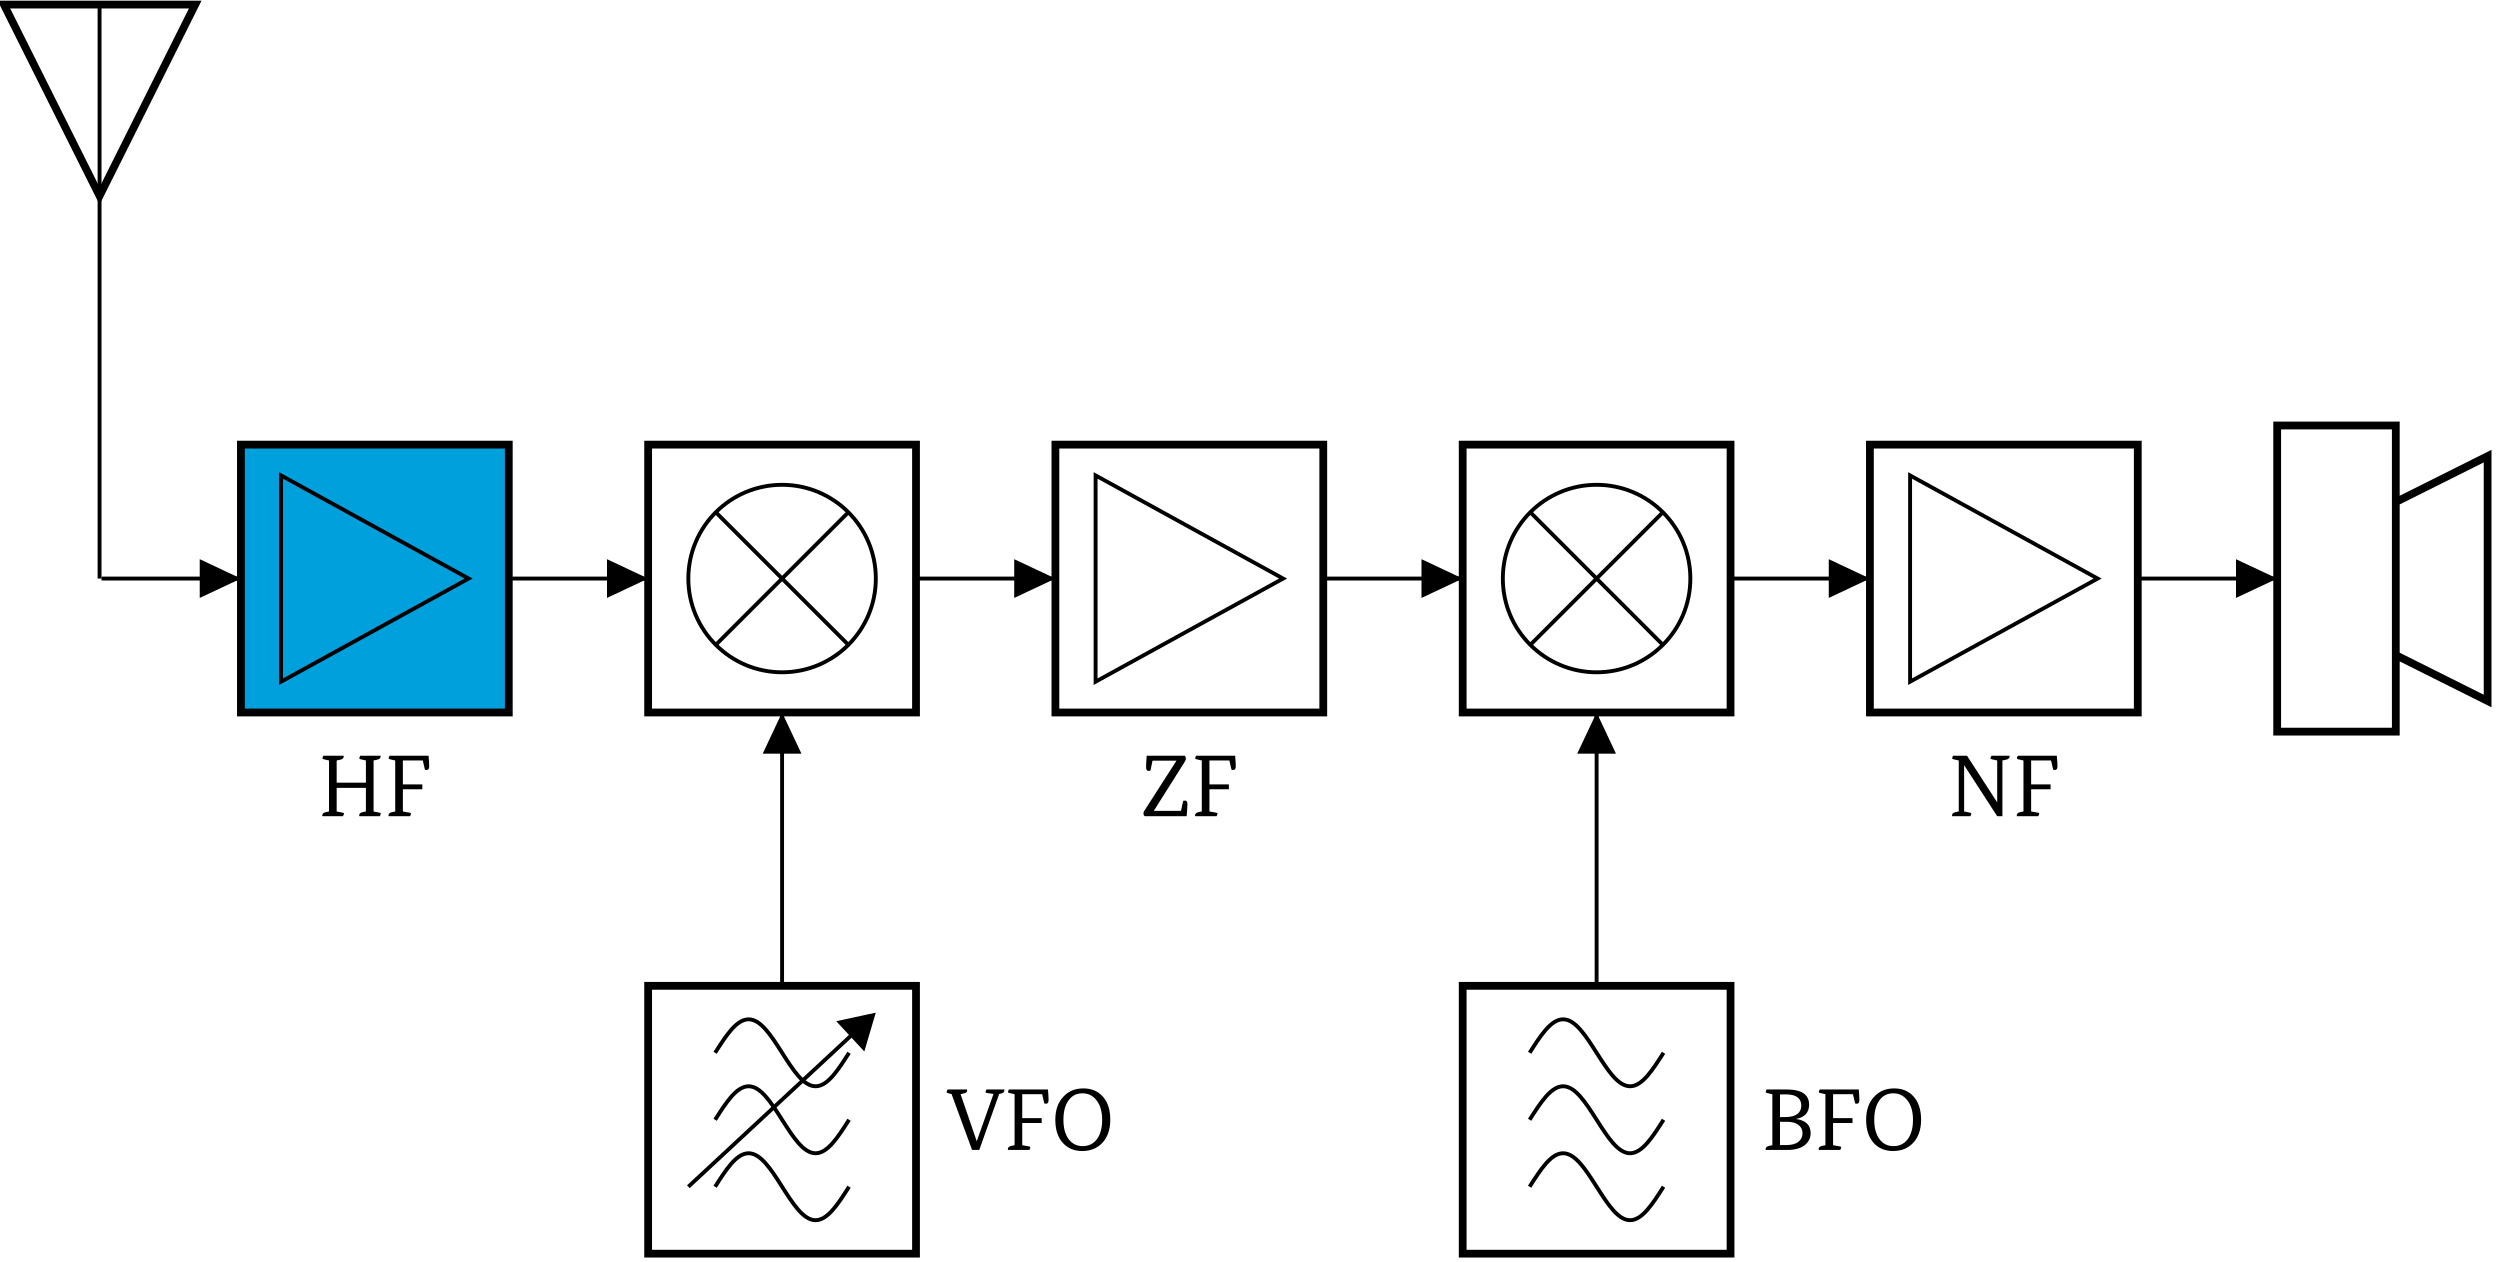
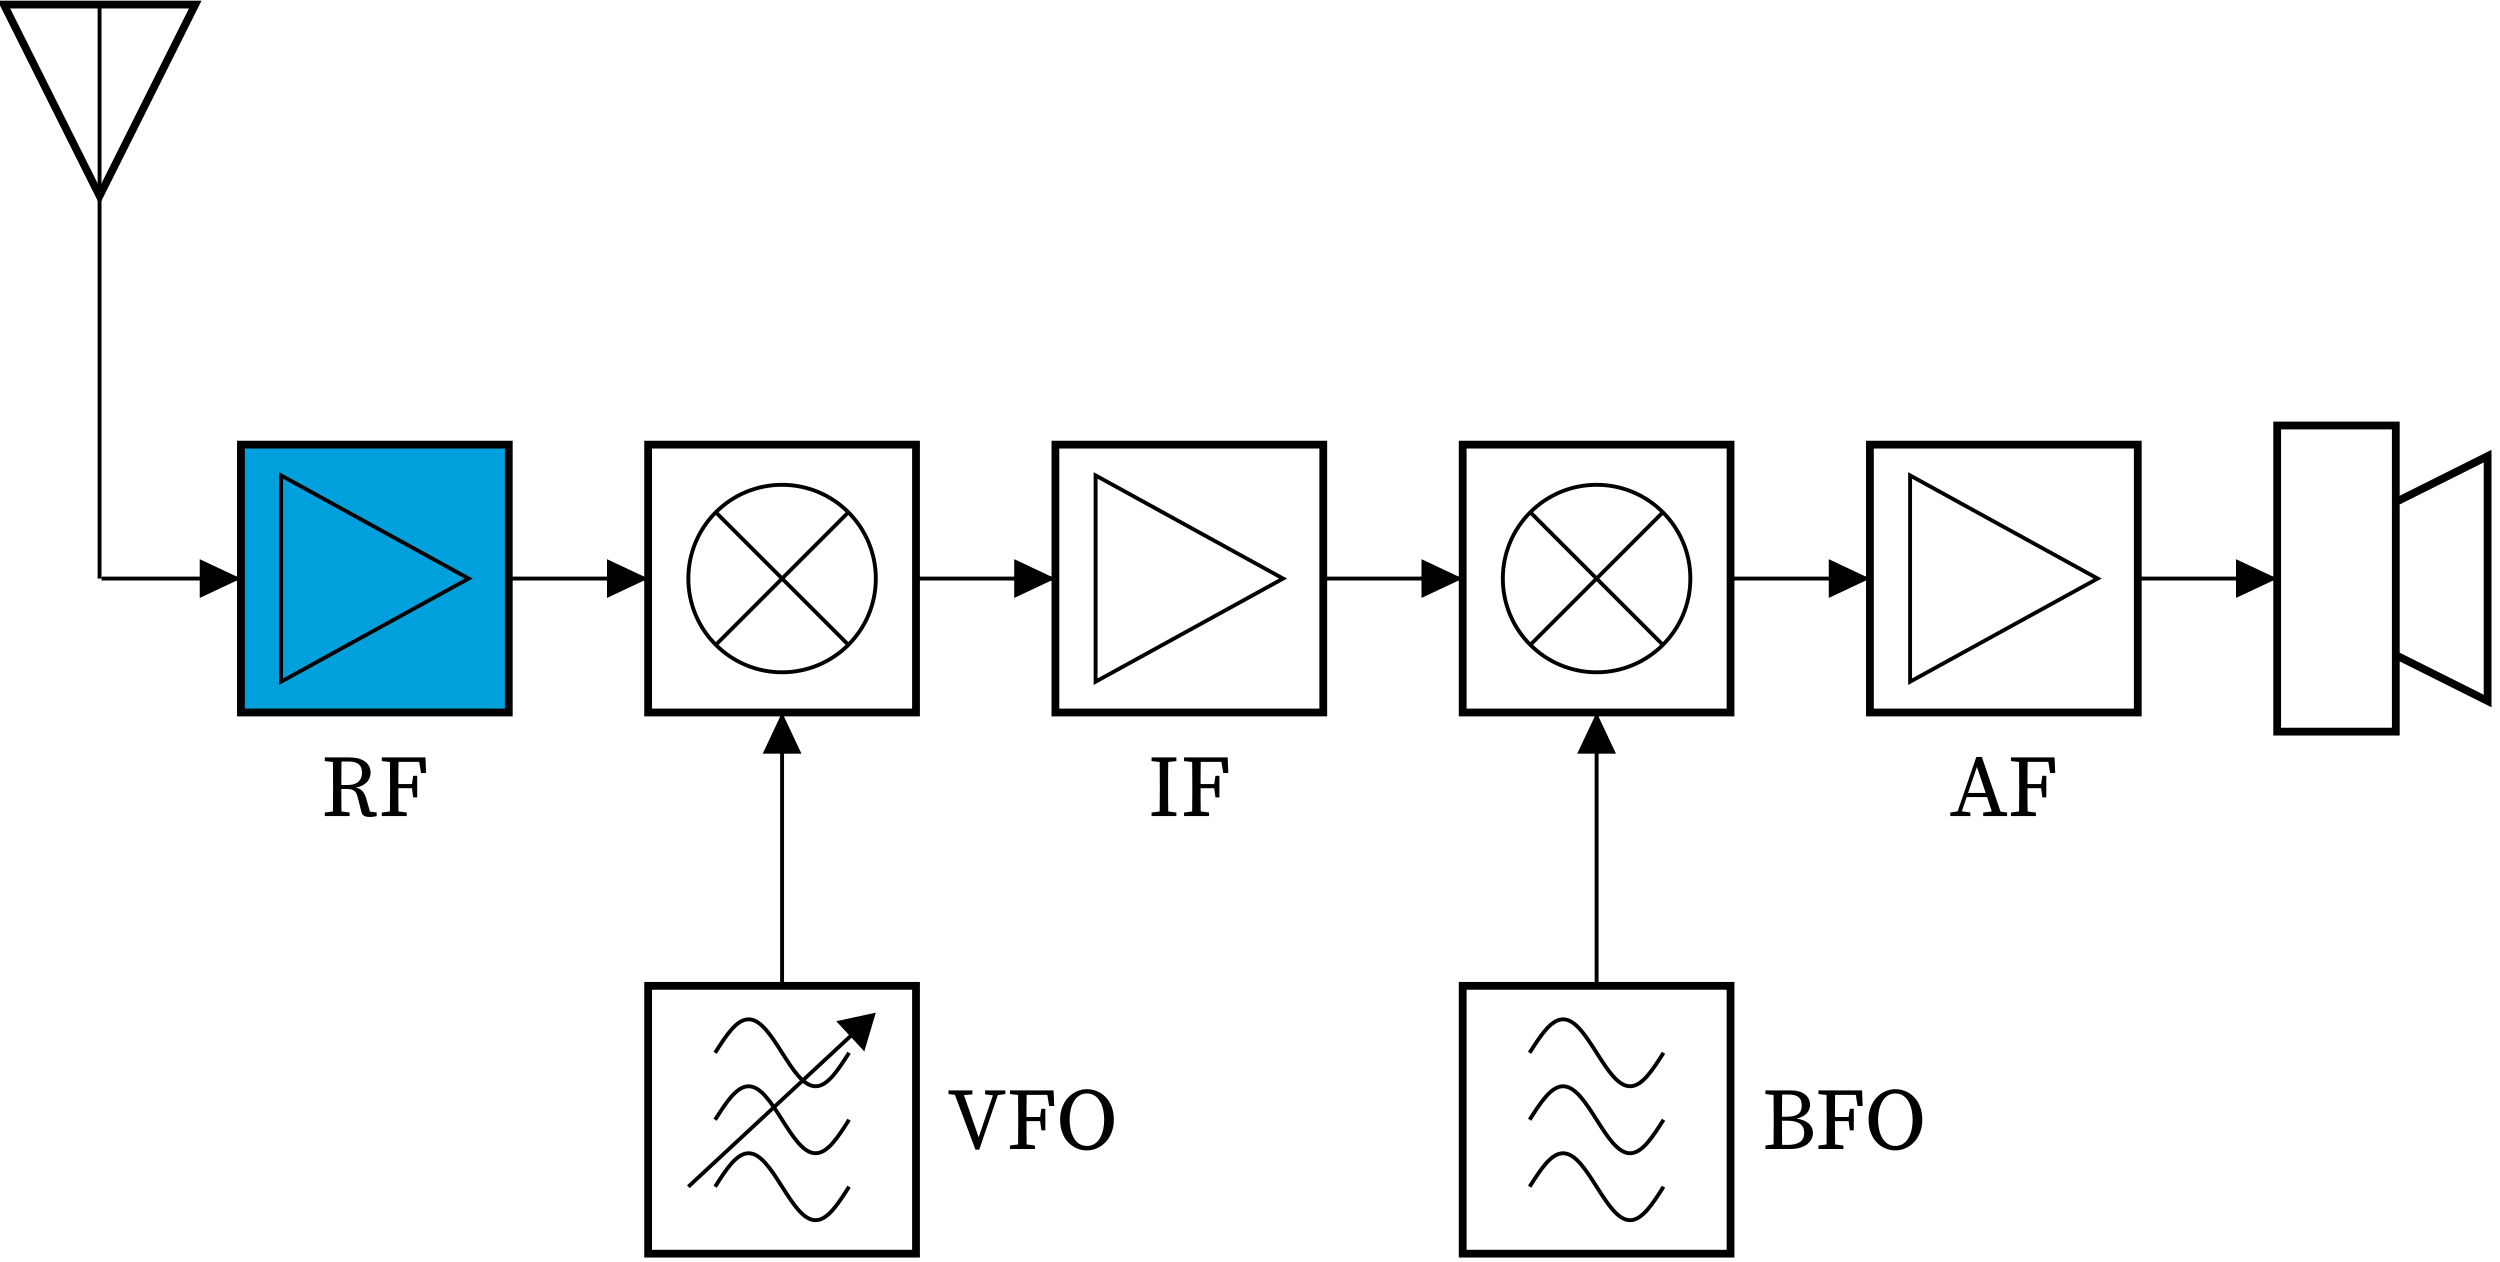
- <svg xmlns="http://www.w3.org/2000/svg" xmlns:xlink="http://www.w3.org/1999/xlink" width="255.13pt" height="128.703pt" viewBox="0 0 255.13 128.703" version="1.2">
+ <svg xmlns="http://www.w3.org/2000/svg" xmlns:xlink="http://www.w3.org/1999/xlink" width="255.13" height="128.703" viewBox="0 0 255.13 128.703">
  <defs>
    <g>
-       <symbol overflow="visible" id="glyph0-0">
-         <path style="stroke:none;" d="M 0.453 0 L 0.453 -6.25 L 4.812 -6.25 L 4.812 0 Z M 0.891 -0.453 L 4.359 -0.453 L 4.359 -5.812 L 0.891 -5.812 Z M 0.891 -0.453 " />
-       </symbol>
-       <symbol overflow="visible" id="glyph0-1">
-         <path style="stroke:none;" d="M 2.594 -6.172 C 2.594 -6.141 2.594 -6.113 2.594 -6.094 C 2.594 -5.938 2.492 -5.832 2.297 -5.781 L 1.875 -5.688 L 1.875 -3.422 L 4.859 -3.422 L 4.859 -5.688 L 4.312 -5.812 C 4.227 -5.832 4.188 -5.867 4.188 -5.922 C 4.188 -5.973 4.219 -6.055 4.281 -6.172 L 6.359 -6.172 C 6.359 -6.141 6.359 -6.113 6.359 -6.094 C 6.359 -5.938 6.258 -5.832 6.062 -5.781 L 5.641 -5.688 L 5.641 -0.484 L 6.25 -0.359 C 6.332 -0.348 6.375 -0.316 6.375 -0.266 C 6.375 -0.234 6.344 -0.145 6.281 0 L 4.188 0 C 4.176 -0.02 4.172 -0.047 4.172 -0.078 C 4.172 -0.242 4.273 -0.352 4.484 -0.406 L 4.859 -0.484 L 4.859 -2.891 L 1.875 -2.891 L 1.875 -0.484 L 2.5 -0.359 C 2.582 -0.348 2.625 -0.316 2.625 -0.266 C 2.625 -0.234 2.586 -0.145 2.516 0 L 0.422 0 C 0.41 -0.02 0.406 -0.047 0.406 -0.078 C 0.406 -0.242 0.508 -0.352 0.719 -0.406 L 1.094 -0.484 L 1.094 -5.688 L 0.547 -5.812 C 0.461 -5.832 0.422 -5.867 0.422 -5.922 C 0.422 -5.973 0.453 -6.055 0.516 -6.172 Z M 2.594 -6.172 " />
-       </symbol>
-       <symbol overflow="visible" id="glyph0-2">
-         <path style="stroke:none;" d="M 4.5 -6.172 C 4.539 -5.672 4.562 -5.316 4.562 -5.109 C 4.562 -4.848 4.477 -4.719 4.312 -4.719 C 4.25 -4.719 4.188 -4.727 4.125 -4.75 L 3.906 -5.688 L 1.875 -5.688 L 1.875 -3.25 L 3.859 -3.25 L 3.859 -2.75 L 1.875 -2.75 L 1.875 -0.484 L 2.578 -0.359 C 2.66 -0.348 2.703 -0.316 2.703 -0.266 C 2.703 -0.234 2.672 -0.145 2.609 0 L 0.422 0 C 0.41 -0.02 0.406 -0.047 0.406 -0.078 C 0.406 -0.242 0.508 -0.352 0.719 -0.406 L 1.094 -0.484 L 1.094 -5.688 L 0.547 -5.812 C 0.461 -5.832 0.422 -5.867 0.422 -5.922 C 0.422 -5.973 0.453 -6.055 0.516 -6.172 Z M 4.5 -6.172 " />
-       </symbol>
-       <symbol overflow="visible" id="glyph0-3">
-         <path style="stroke:none;" d="M 3.641 -5.656 L 3.641 -5.672 L 1.203 -5.672 L 1 -4.672 C 0.938 -4.641 0.867 -4.625 0.797 -4.625 C 0.629 -4.625 0.547 -4.754 0.547 -5.016 C 0.547 -5.266 0.566 -5.648 0.609 -6.172 L 4.516 -6.172 C 4.578 -6.078 4.609 -5.977 4.609 -5.875 C 4.609 -5.781 4.578 -5.688 4.516 -5.594 L 1.344 -0.562 L 1.344 -0.547 L 4.109 -0.547 L 4.328 -1.562 C 4.391 -1.582 4.461 -1.594 4.547 -1.594 C 4.691 -1.594 4.766 -1.473 4.766 -1.234 C 4.766 -1.016 4.738 -0.602 4.688 0 L 0.438 0 C 0.332 -0.039 0.281 -0.133 0.281 -0.281 C 0.281 -0.363 0.301 -0.441 0.344 -0.516 Z M 3.641 -5.656 " />
-       </symbol>
-       <symbol overflow="visible" id="glyph0-4">
-         <path style="stroke:none;" d="M 6.266 -6.172 C 6.273 -6.141 6.281 -6.113 6.281 -6.094 C 6.281 -5.938 6.176 -5.832 5.969 -5.781 L 5.547 -5.688 L 5.547 0 L 5.016 0 L 1.656 -5.188 L 1.641 -5.188 L 1.641 -0.484 L 2.25 -0.359 C 2.332 -0.348 2.375 -0.316 2.375 -0.266 C 2.375 -0.234 2.344 -0.145 2.281 0 L 0.422 0 C 0.41 -0.02 0.406 -0.047 0.406 -0.078 C 0.406 -0.242 0.508 -0.352 0.719 -0.406 L 1.094 -0.484 L 1.094 -5.688 L 0.547 -5.812 C 0.461 -5.832 0.422 -5.867 0.422 -5.922 C 0.422 -5.973 0.453 -6.055 0.516 -6.172 L 1.938 -6.172 L 5 -1.438 L 5.016 -1.438 L 5.016 -5.688 L 4.453 -5.812 C 4.367 -5.832 4.328 -5.867 4.328 -5.922 C 4.328 -5.973 4.363 -6.055 4.438 -6.172 Z M 6.266 -6.172 " />
-       </symbol>
-       <symbol overflow="visible" id="glyph0-5">
-         <path style="stroke:none;" d="M 5.844 -6.172 C 5.844 -6.141 5.844 -6.113 5.844 -6.094 C 5.844 -5.926 5.742 -5.816 5.547 -5.766 L 5.312 -5.719 L 3.281 0 L 2.547 0 L 0.453 -5.703 L 0.078 -5.797 C -0.004 -5.816 -0.047 -5.859 -0.047 -5.922 C -0.047 -5.973 -0.016 -6.055 0.047 -6.172 L 2.031 -6.172 C 2.039 -6.141 2.047 -6.113 2.047 -6.094 C 2.047 -5.926 1.945 -5.82 1.75 -5.781 L 1.375 -5.688 L 3.016 -0.906 L 3.031 -0.906 L 4.734 -5.719 L 4.047 -5.812 C 3.961 -5.832 3.922 -5.867 3.922 -5.922 C 3.922 -5.961 3.953 -6.047 4.016 -6.172 Z M 5.844 -6.172 " />
-       </symbol>
-       <symbol overflow="visible" id="glyph0-6">
-         <path style="stroke:none;" d="M 3.266 -0.391 C 3.879 -0.391 4.363 -0.629 4.719 -1.109 C 5.07 -1.586 5.25 -2.242 5.25 -3.078 C 5.25 -3.91 5.062 -4.566 4.688 -5.047 C 4.32 -5.535 3.836 -5.781 3.234 -5.781 C 2.629 -5.781 2.156 -5.535 1.812 -5.047 C 1.469 -4.566 1.297 -3.91 1.297 -3.078 C 1.297 -2.242 1.473 -1.586 1.828 -1.109 C 2.18 -0.629 2.66 -0.391 3.266 -0.391 Z M 3.219 0.109 C 2.406 0.109 1.75 -0.16 1.25 -0.703 C 0.727 -1.273 0.469 -2.066 0.469 -3.078 C 0.469 -4.086 0.75 -4.879 1.312 -5.453 C 1.82 -6.004 2.492 -6.281 3.328 -6.281 C 4.16 -6.281 4.82 -6.004 5.312 -5.453 C 5.82 -4.891 6.078 -4.098 6.078 -3.078 C 6.078 -2.078 5.801 -1.285 5.25 -0.703 C 4.727 -0.16 4.051 0.109 3.219 0.109 Z M 3.219 0.109 " />
-       </symbol>
-       <symbol overflow="visible" id="glyph0-7">
-         <path style="stroke:none;" d="M 2.562 -6.172 C 4.082 -6.172 4.844 -5.656 4.844 -4.625 C 4.844 -3.82 4.406 -3.336 3.531 -3.172 L 3.531 -3.156 C 4.508 -3.02 5 -2.539 5 -1.719 C 5 -1.207 4.797 -0.797 4.391 -0.484 C 3.973 -0.16 3.383 0 2.625 0 L 0.422 0 C 0.41 -0.02 0.406 -0.047 0.406 -0.078 C 0.406 -0.242 0.508 -0.352 0.719 -0.406 L 1.094 -0.484 L 1.094 -5.688 L 0.547 -5.812 C 0.461 -5.832 0.422 -5.867 0.422 -5.922 C 0.422 -5.973 0.453 -6.055 0.516 -6.172 Z M 2.531 -0.5 C 3.07 -0.5 3.484 -0.613 3.766 -0.844 C 4.035 -1.062 4.172 -1.352 4.172 -1.719 C 4.172 -2.07 4.031 -2.352 3.75 -2.562 C 3.477 -2.77 3.086 -2.875 2.578 -2.875 L 1.875 -2.875 L 1.875 -0.5 Z M 2.469 -3.359 C 2.988 -3.359 3.391 -3.469 3.672 -3.688 C 3.922 -3.895 4.047 -4.172 4.047 -4.516 C 4.047 -5.285 3.52 -5.672 2.469 -5.672 L 1.875 -5.672 L 1.875 -3.359 Z M 2.469 -3.359 " />
-       </symbol>
+       <g id="glyph-0-0">
+         <path d="M 2.875 -5.562 C 3.797 -5.562 4.188 -5.156 4.188 -4.406 C 4.188 -3.688 3.734 -3.172 2.766 -3.172 L 2.078 -3.172 C 2.078 -4.016 2.078 -4.781 2.094 -5.562 Z M 1.234 -2.766 C 1.234 -2 1.234 -1.219 1.219 -0.469 L 0.391 -0.359 L 0.391 0 L 2.922 0 L 2.922 -0.359 L 2.094 -0.469 C 2.078 -1.188 2.078 -1.906 2.078 -2.766 L 2.516 -2.766 C 3.25 -2.766 3.578 -2.641 3.75 -1.906 L 4.109 -0.484 C 4.203 -0.047 4.453 0.094 5.016 0.094 C 5.297 0.094 5.516 0.047 5.688 0 L 5.688 -0.359 L 5 -0.453 L 4.625 -1.766 C 4.422 -2.469 4.094 -2.797 3.562 -2.906 C 4.562 -3.078 5.062 -3.719 5.062 -4.422 C 5.062 -5.391 4.266 -5.984 2.891 -5.984 L 0.391 -5.984 L 0.391 -5.609 L 1.219 -5.516 C 1.234 -4.75 1.234 -3.984 1.234 -3.203 Z M 1.234 -2.766 " />
+       </g>
+       <g id="glyph-0-1">
+         <path d="M 1.234 -2.766 C 1.234 -2 1.234 -1.219 1.219 -0.469 L 0.391 -0.359 L 0.391 0 L 2.938 0 L 2.938 -0.359 L 2.094 -0.469 C 2.078 -1.203 2.078 -1.953 2.078 -2.844 L 3.469 -2.844 L 3.594 -1.906 L 4 -1.906 L 4 -4.109 L 3.594 -4.109 L 3.469 -3.266 L 2.078 -3.266 C 2.078 -4 2.078 -4.766 2.094 -5.531 L 4.203 -5.531 L 4.391 -4.391 L 4.906 -4.391 L 4.844 -5.984 L 0.391 -5.984 L 0.391 -5.609 L 1.219 -5.516 C 1.234 -4.75 1.234 -3.984 1.234 -3.203 Z M 1.234 -2.766 " />
+       </g>
+       <g id="glyph-0-2">
+         <path d="M 1.234 -2.766 C 1.234 -2 1.234 -1.219 1.219 -0.469 L 0.391 -0.359 L 0.391 0 L 2.922 0 L 2.922 -0.359 L 2.094 -0.469 C 2.078 -1.234 2.078 -2 2.078 -2.766 L 2.078 -3.203 C 2.078 -3.984 2.078 -4.766 2.094 -5.516 L 2.922 -5.609 L 2.922 -5.984 L 0.391 -5.984 L 0.391 -5.609 L 1.219 -5.516 C 1.234 -4.75 1.234 -3.984 1.234 -3.203 Z M 1.234 -2.766 " />
+       </g>
+       <g id="glyph-0-3">
+         <path d="M 2.766 -5.016 L 3.656 -2.359 L 1.859 -2.359 Z M 0.047 0 L 2.094 0 L 2.094 -0.359 L 1.219 -0.484 L 1.719 -1.938 L 3.797 -1.938 L 4.281 -0.469 L 3.406 -0.359 L 3.406 0 L 5.844 0 L 5.844 -0.359 L 5.172 -0.453 L 3.266 -6.031 L 2.703 -6.031 L 0.797 -0.484 L 0.047 -0.359 Z M 0.047 0 " />
+       </g>
+       <g id="glyph-0-4">
+         <path d="M 2.891 0.062 L 3.281 0.062 L 5.172 -5.5 L 5.938 -5.609 L 5.938 -5.984 L 3.875 -5.984 L 3.875 -5.578 L 4.672 -5.484 L 3.219 -1.203 L 1.719 -5.5 L 2.578 -5.578 L 2.578 -5.984 L 0.141 -5.984 L 0.141 -5.609 L 0.797 -5.531 Z M 2.891 0.062 " />
+       </g>
+       <g id="glyph-0-5">
+         <path d="M 1.391 -3 C 1.391 -4.328 1.922 -5.672 3.156 -5.672 C 4.406 -5.672 4.922 -4.328 4.922 -3 C 4.922 -1.641 4.406 -0.312 3.156 -0.312 C 1.922 -0.312 1.391 -1.641 1.391 -3 Z M 3.156 -6.109 C 1.781 -6.109 0.422 -4.953 0.422 -3 C 0.422 -0.953 1.766 0.141 3.156 0.141 C 4.547 0.141 5.906 -1.031 5.906 -3 C 5.906 -5.031 4.547 -6.109 3.156 -6.109 Z M 3.156 -6.109 " />
+       </g>
+       <g id="glyph-0-6">
+         <path d="M 1.234 -2.766 C 1.234 -2 1.234 -1.219 1.219 -0.469 L 0.391 -0.359 L 0.391 0 L 2.844 0 C 4.562 0 5.234 -0.828 5.234 -1.641 C 5.234 -2.359 4.734 -2.938 3.547 -3.109 C 4.547 -3.312 4.938 -3.891 4.938 -4.516 C 4.938 -5.375 4.234 -5.984 2.984 -5.984 L 0.391 -5.984 L 0.391 -5.609 L 1.219 -5.516 C 1.234 -4.75 1.234 -3.984 1.234 -3.203 Z M 2.578 -2.891 C 3.812 -2.891 4.344 -2.469 4.344 -1.641 C 4.344 -0.844 3.797 -0.422 2.641 -0.422 L 2.094 -0.422 C 2.078 -1.188 2.078 -1.953 2.078 -2.891 Z M 2.719 -5.562 C 3.625 -5.562 4.094 -5.266 4.094 -4.453 C 4.094 -3.641 3.625 -3.297 2.547 -3.297 L 2.078 -3.297 C 2.078 -4 2.078 -4.797 2.094 -5.562 Z M 2.719 -5.562 " />
+       </g>
    </g>
-     <clipPath id="clip1">
-       <path d="M 9 0.07 L 11 0.07 L 11 60 L 9 60 Z M 9 0.07 " />
+     <clipPath id="clip-0">
+       <path clip-rule="nonzero" d="M 9 0.07 L 11 0.07 L 11 60 L 9 60 Z M 9 0.07 " />
    </clipPath>
-     <clipPath id="clip2">
-       <path d="M 0 0.07 L 32 0.07 L 32 32 L 0 32 Z M 0 0.07 " />
+     <clipPath id="clip-1">
+       <path clip-rule="nonzero" d="M 0 0.07 L 32 0.07 L 32 32 L 0 32 Z M 0 0.07 " />
    </clipPath>
-     <clipPath id="clip3">
-       <path d="M 221 32 L 254.262 32 L 254.262 86 L 221 86 Z M 221 32 " />
+     <clipPath id="clip-2">
+       <path clip-rule="nonzero" d="M 221 32 L 254.262 32 L 254.262 86 L 221 86 Z M 221 32 " />
    </clipPath>
-     <clipPath id="clip4">
-       <path d="M 65 100 L 94 100 L 94 128.336 L 65 128.336 Z M 65 100 " />
+     <clipPath id="clip-3">
+       <path clip-rule="nonzero" d="M 65 100 L 94 100 L 94 128.336 L 65 128.336 Z M 65 100 " />
    </clipPath>
-     <clipPath id="clip5">
-       <path d="M 67 112 L 93 112 L 93 128.336 L 67 128.336 Z M 67 112 " />
+     <clipPath id="clip-4">
+       <path clip-rule="nonzero" d="M 67 112 L 93 112 L 93 128.336 L 67 128.336 Z M 67 112 " />
    </clipPath>
-     <clipPath id="clip6">
-       <path d="M 148 100 L 178 100 L 178 128.336 L 148 128.336 Z M 148 100 " />
+     <clipPath id="clip-5">
+       <path clip-rule="nonzero" d="M 148 100 L 178 100 L 178 128.336 L 148 128.336 Z M 148 100 " />
    </clipPath>
-     <clipPath id="clip7">
-       <path d="M 150 112 L 176 112 L 176 128.336 L 150 128.336 Z M 150 112 " />
+     <clipPath id="clip-6">
+       <path clip-rule="nonzero" d="M 150 112 L 176 112 L 176 128.336 L 150 128.336 Z M 150 112 " />
    </clipPath>
  </defs>
-   <g id="surface1">
-     <path style="fill:none;stroke-width:0.399;stroke-linecap:butt;stroke-linejoin:miter;stroke:rgb(0%,0%,0%);stroke-opacity:1;stroke-miterlimit:10;" d="M 0.001 0.001 L 14.276 0.001 M 41.705 0.001 L 55.976 0.001 " transform="matrix(0.996602,0,0,-0.996602,10.35868,59.0436)" />
-     <g clip-path="url(#clip1)" clip-rule="nonzero">
-       <path style="fill:none;stroke-width:0.399;stroke-linecap:butt;stroke-linejoin:miter;stroke:rgb(0%,0%,0%);stroke-opacity:1;stroke-miterlimit:10;" d="M -0.199 0.001 L -0.199 58.775 " transform="matrix(0.996602,0,0,-0.996602,10.35868,59.0436)" />
-     </g>
-     <g clip-path="url(#clip2)" clip-rule="nonzero">
-       <path style="fill:none;stroke-width:0.797;stroke-linecap:butt;stroke-linejoin:miter;stroke:rgb(0%,0%,0%);stroke-opacity:1;stroke-miterlimit:10;" d="M -0.199 58.775 L 9.596 58.775 L -0.199 39.185 L -9.994 58.775 L -0.199 58.775 " transform="matrix(0.996602,0,0,-0.996602,10.35868,59.0436)" />
-     </g>
-     <path style="fill-rule:nonzero;fill:rgb(0%,62.746%,86.275%);fill-opacity:1;stroke-width:0.797;stroke-linecap:butt;stroke-linejoin:miter;stroke:rgb(0%,0%,0%);stroke-opacity:1;stroke-miterlimit:10;" d="M 14.276 13.715 L 41.705 13.715 L 41.705 -13.714 L 14.276 -13.714 Z M 14.276 13.715 " transform="matrix(0.996602,0,0,-0.996602,10.35868,59.0436)" />
-     <path style=" stroke:none;fill-rule:nonzero;fill:rgb(0%,0%,0%);fill-opacity:1;" d="M 20.383 59.043 L 20.383 61.02 L 24.586 59.043 L 20.383 57.066 Z M 20.383 59.043 " />
-     <path style="fill-rule:nonzero;fill:rgb(0%,62.746%,86.275%);fill-opacity:1;stroke-width:0.399;stroke-linecap:butt;stroke-linejoin:miter;stroke:rgb(0%,0%,0%);stroke-opacity:1;stroke-miterlimit:10;" d="M 18.387 10.56 L 37.589 0.001 L 18.387 -10.559 Z M 18.387 10.56 " transform="matrix(0.996602,0,0,-0.996602,10.35868,59.0436)" />
-     <g style="fill:rgb(0%,0%,0%);fill-opacity:1;">
-       <use xlink:href="#glyph0-1" x="32.483" y="83.297" />
-       <use xlink:href="#glyph0-2" x="39.239" y="83.297" />
-     </g>
-     <path style=" stroke:none;fill-rule:nonzero;fill:rgb(0%,0%,0%);fill-opacity:1;" d="M 61.945 59.043 L 61.945 61.02 L 66.145 59.043 L 61.945 57.066 Z M 61.945 59.043 " />
-     <path style="fill:none;stroke-width:0.797;stroke-linecap:butt;stroke-linejoin:miter;stroke:rgb(0%,0%,0%);stroke-opacity:1;stroke-miterlimit:10;" d="M 55.976 13.715 L 83.405 13.715 L 83.405 -13.714 L 55.976 -13.714 Z M 55.976 13.715 " transform="matrix(0.996602,0,0,-0.996602,10.35868,59.0436)" />
-     <path style="fill:none;stroke-width:0.399;stroke-linecap:butt;stroke-linejoin:miter;stroke:rgb(0%,0%,0%);stroke-opacity:1;stroke-miterlimit:10;" d="M 79.29 0.001 C 79.29 5.304 74.994 9.6 69.691 9.6 C 64.391 9.6 60.092 5.304 60.092 0.001 C 60.092 -5.303 64.391 -9.598 69.691 -9.598 C 74.994 -9.598 79.29 -5.303 79.29 0.001 Z M 79.29 0.001 " transform="matrix(0.996602,0,0,-0.996602,10.35868,59.0436)" />
-     <path style="fill:none;stroke-width:0.399;stroke-linecap:butt;stroke-linejoin:miter;stroke:rgb(0%,0%,0%);stroke-opacity:1;stroke-miterlimit:10;" d="M 62.902 6.789 L 76.479 -6.788 M 76.479 6.789 L 62.902 -6.788 " transform="matrix(0.996602,0,0,-0.996602,10.35868,59.0436)" />
-     <path style="fill:none;stroke-width:0.399;stroke-linecap:butt;stroke-linejoin:miter;stroke:rgb(0%,0%,0%);stroke-opacity:1;stroke-miterlimit:10;" d="M 83.405 0.001 L 97.68 0.001 M 125.109 0.001 L 139.385 0.001 " transform="matrix(0.996602,0,0,-0.996602,10.35868,59.0436)" />
-     <path style="fill:none;stroke-width:0.797;stroke-linecap:butt;stroke-linejoin:miter;stroke:rgb(0%,0%,0%);stroke-opacity:1;stroke-miterlimit:10;" d="M 97.68 13.715 L 125.109 13.715 L 125.109 -13.714 L 97.68 -13.714 Z M 97.68 13.715 " transform="matrix(0.996602,0,0,-0.996602,10.35868,59.0436)" />
-     <path style=" stroke:none;fill-rule:nonzero;fill:rgb(0%,0%,0%);fill-opacity:1;" d="M 103.504 59.043 L 103.504 61.02 L 107.707 59.043 L 103.504 57.066 Z M 103.504 59.043 " />
-     <path style="fill:none;stroke-width:0.399;stroke-linecap:butt;stroke-linejoin:miter;stroke:rgb(0%,0%,0%);stroke-opacity:1;stroke-miterlimit:10;" d="M 101.796 10.56 L 120.994 0.001 L 101.796 -10.559 Z M 101.796 10.56 " transform="matrix(0.996602,0,0,-0.996602,10.35868,59.0436)" />
-     <g style="fill:rgb(0%,0%,0%);fill-opacity:1;">
-       <use xlink:href="#glyph0-3" x="116.413" y="83.297" />
-       <use xlink:href="#glyph0-2" x="121.551" y="83.297" />
-     </g>
-     <path style=" stroke:none;fill-rule:nonzero;fill:rgb(0%,0%,0%);fill-opacity:1;" d="M 145.066 59.043 L 145.066 61.02 L 149.27 59.043 L 145.066 57.066 Z M 145.066 59.043 " />
-     <path style="fill:none;stroke-width:0.797;stroke-linecap:butt;stroke-linejoin:miter;stroke:rgb(0%,0%,0%);stroke-opacity:1;stroke-miterlimit:10;" d="M 139.385 13.715 L 166.814 13.715 L 166.814 -13.714 L 139.385 -13.714 Z M 139.385 13.715 " transform="matrix(0.996602,0,0,-0.996602,10.35868,59.0436)" />
-     <path style="fill:none;stroke-width:0.399;stroke-linecap:butt;stroke-linejoin:miter;stroke:rgb(0%,0%,0%);stroke-opacity:1;stroke-miterlimit:10;" d="M 162.698 0.001 C 162.698 5.304 158.398 9.6 153.099 9.6 C 147.796 9.6 143.496 5.304 143.496 0.001 C 143.496 -5.303 147.796 -9.598 153.099 -9.598 C 158.398 -9.598 162.698 -5.303 162.698 0.001 Z M 162.698 0.001 " transform="matrix(0.996602,0,0,-0.996602,10.35868,59.0436)" />
-     <path style="fill:none;stroke-width:0.399;stroke-linecap:butt;stroke-linejoin:miter;stroke:rgb(0%,0%,0%);stroke-opacity:1;stroke-miterlimit:10;" d="M 146.31 6.789 L 159.884 -6.788 M 159.884 6.789 L 146.31 -6.788 " transform="matrix(0.996602,0,0,-0.996602,10.35868,59.0436)" />
-     <path style="fill:none;stroke-width:0.399;stroke-linecap:butt;stroke-linejoin:miter;stroke:rgb(0%,0%,0%);stroke-opacity:1;stroke-miterlimit:10;" d="M 166.814 0.001 L 181.085 0.001 M 208.514 0.001 L 222.789 0.001 " transform="matrix(0.996602,0,0,-0.996602,10.35868,59.0436)" />
-     <path style="fill:none;stroke-width:0.797;stroke-linecap:butt;stroke-linejoin:miter;stroke:rgb(0%,0%,0%);stroke-opacity:1;stroke-miterlimit:10;" d="M 181.085 13.715 L 208.514 13.715 L 208.514 -13.714 L 181.085 -13.714 Z M 181.085 13.715 " transform="matrix(0.996602,0,0,-0.996602,10.35868,59.0436)" />
-     <path style=" stroke:none;fill-rule:nonzero;fill:rgb(0%,0%,0%);fill-opacity:1;" d="M 186.629 59.043 L 186.629 61.02 L 190.828 59.043 L 186.629 57.066 Z M 186.629 59.043 " />
-     <path style="fill:none;stroke-width:0.399;stroke-linecap:butt;stroke-linejoin:miter;stroke:rgb(0%,0%,0%);stroke-opacity:1;stroke-miterlimit:10;" d="M 185.2 10.56 L 204.402 0.001 L 185.2 -10.559 Z M 185.2 10.56 " transform="matrix(0.996602,0,0,-0.996602,10.35868,59.0436)" />
-     <g style="fill:rgb(0%,0%,0%);fill-opacity:1;">
-       <use xlink:href="#glyph0-4" x="198.802" y="83.297" />
-       <use xlink:href="#glyph0-2" x="205.406" y="83.297" />
-     </g>
-     <path style=" stroke:none;fill-rule:nonzero;fill:rgb(0%,0%,0%);fill-opacity:1;" d="M 228.188 59.043 L 228.188 61.02 L 232.391 59.043 L 228.188 57.066 Z M 228.188 59.043 " />
-     <g clip-path="url(#clip3)" clip-rule="nonzero">
-       <path style="fill:none;stroke-width:0.797;stroke-linecap:butt;stroke-linejoin:miter;stroke:rgb(0%,0%,0%);stroke-opacity:1;stroke-miterlimit:10;" d="M 222.789 -15.674 L 222.789 15.675 L 234.936 15.675 L 234.936 -15.674 Z M 234.936 7.836 L 244.339 12.539 L 244.339 -12.538 L 234.936 -7.839 Z M 234.936 7.836 " transform="matrix(0.996602,0,0,-0.996602,10.35868,59.0436)" />
-     </g>
-     <path style="fill:none;stroke-width:0.399;stroke-linecap:butt;stroke-linejoin:miter;stroke:rgb(0%,0%,0%);stroke-opacity:1;stroke-miterlimit:10;" d="M 69.691 -13.714 L 69.691 -27.707 M 69.691 -27.707 L 69.691 -41.704 " transform="matrix(0.996602,0,0,-0.996602,10.35868,59.0436)" />
-     <path style=" stroke:none;fill-rule:nonzero;fill:rgb(0%,0%,0%);fill-opacity:1;" d="M 79.812 76.914 L 81.789 76.914 L 79.812 72.711 L 77.836 76.914 Z M 79.812 76.914 " />
-     <g clip-path="url(#clip4)" clip-rule="nonzero">
-       <path style="fill:none;stroke-width:0.797;stroke-linecap:butt;stroke-linejoin:miter;stroke:rgb(0%,0%,0%);stroke-opacity:1;stroke-miterlimit:10;" d="M 55.976 -41.704 L 83.405 -41.704 L 83.405 -69.133 L 55.976 -69.133 Z M 55.976 -41.704 " transform="matrix(0.996602,0,0,-0.996602,10.35868,59.0436)" />
-     </g>
-     <path style="fill:none;stroke-width:0.399;stroke-linecap:butt;stroke-linejoin:miter;stroke:rgb(0%,0%,0%);stroke-opacity:1;stroke-miterlimit:10;" d="M 62.835 -48.559 C 63.952 -46.803 65.022 -45.133 66.265 -45.133 C 67.504 -45.133 68.574 -46.803 69.691 -48.559 C 70.808 -50.315 71.878 -51.989 73.12 -51.989 C 74.363 -51.989 75.433 -50.315 76.55 -48.559 " transform="matrix(0.996602,0,0,-0.996602,10.35868,59.0436)" />
-     <path style="fill:none;stroke-width:0.399;stroke-linecap:butt;stroke-linejoin:miter;stroke:rgb(0%,0%,0%);stroke-opacity:1;stroke-miterlimit:10;" d="M 62.835 -55.418 C 63.952 -53.662 65.022 -51.989 66.265 -51.989 C 67.504 -51.989 68.574 -53.662 69.691 -55.418 C 70.808 -57.174 71.878 -58.848 73.12 -58.848 C 74.363 -58.848 75.433 -57.174 76.55 -55.418 " transform="matrix(0.996602,0,0,-0.996602,10.35868,59.0436)" />
-     <g clip-path="url(#clip5)" clip-rule="nonzero">
-       <path style="fill:none;stroke-width:0.399;stroke-linecap:butt;stroke-linejoin:miter;stroke:rgb(0%,0%,0%);stroke-opacity:1;stroke-miterlimit:10;" d="M 62.835 -62.274 C 63.952 -60.518 65.022 -58.848 66.265 -58.848 C 67.504 -58.848 68.574 -60.518 69.691 -62.274 C 70.808 -64.029 71.878 -65.703 73.12 -65.703 C 74.363 -65.703 75.433 -64.029 76.55 -62.274 " transform="matrix(0.996602,0,0,-0.996602,10.35868,59.0436)" />
-     </g>
-     <path style="fill:none;stroke-width:0.399;stroke-linecap:butt;stroke-linejoin:miter;stroke:rgb(0%,0%,0%);stroke-opacity:1;stroke-miterlimit:10;" d="M 60.092 -62.274 L 76.746 -46.807 " transform="matrix(0.996602,0,0,-0.996602,10.35868,59.0436)" />
-     <path style="fill-rule:nonzero;fill:rgb(0%,0%,0%);fill-opacity:1;stroke-width:0.399;stroke-linecap:butt;stroke-linejoin:miter;stroke:rgb(0%,0%,0%);stroke-opacity:1;stroke-miterlimit:10;" d="M 3.173 -0.001 L 0.201 1.764 L 0.198 -1.764 Z M 3.173 -0.001 " transform="matrix(0.73028,-0.678108,-0.678108,-0.73028,86.77228,105.7605)" />
-     <path style="fill:none;stroke-width:0.399;stroke-linecap:butt;stroke-linejoin:miter;stroke:rgb(0%,0%,0%);stroke-opacity:1;stroke-miterlimit:10;" d="M 153.099 -13.714 L 153.099 -27.707 M 153.099 -27.707 L 153.099 -41.704 " transform="matrix(0.996602,0,0,-0.996602,10.35868,59.0436)" />
-     <path style=" stroke:none;fill-rule:nonzero;fill:rgb(0%,0%,0%);fill-opacity:1;" d="M 162.938 76.914 L 164.914 76.914 L 162.938 72.711 L 160.957 76.914 Z M 162.938 76.914 " />
-     <g clip-path="url(#clip6)" clip-rule="nonzero">
-       <path style="fill:none;stroke-width:0.797;stroke-linecap:butt;stroke-linejoin:miter;stroke:rgb(0%,0%,0%);stroke-opacity:1;stroke-miterlimit:10;" d="M 139.385 -41.704 L 166.814 -41.704 L 166.814 -69.133 L 139.385 -69.133 Z M 139.385 -41.704 " transform="matrix(0.996602,0,0,-0.996602,10.35868,59.0436)" />
-     </g>
-     <path style="fill:none;stroke-width:0.399;stroke-linecap:butt;stroke-linejoin:miter;stroke:rgb(0%,0%,0%);stroke-opacity:1;stroke-miterlimit:10;" d="M 146.24 -48.559 C 147.357 -46.803 148.427 -45.133 149.669 -45.133 C 150.912 -45.133 151.978 -46.803 153.099 -48.559 C 154.216 -50.315 155.286 -51.989 156.525 -51.989 C 157.767 -51.989 158.837 -50.315 159.954 -48.559 " transform="matrix(0.996602,0,0,-0.996602,10.35868,59.0436)" />
-     <path style="fill:none;stroke-width:0.399;stroke-linecap:butt;stroke-linejoin:miter;stroke:rgb(0%,0%,0%);stroke-opacity:1;stroke-miterlimit:10;" d="M 146.24 -55.418 C 147.357 -53.662 148.427 -51.989 149.669 -51.989 C 150.912 -51.989 151.978 -53.662 153.099 -55.418 C 154.216 -57.174 155.286 -58.848 156.525 -58.848 C 157.767 -58.848 158.837 -57.174 159.954 -55.418 " transform="matrix(0.996602,0,0,-0.996602,10.35868,59.0436)" />
-     <g clip-path="url(#clip7)" clip-rule="nonzero">
-       <path style="fill:none;stroke-width:0.399;stroke-linecap:butt;stroke-linejoin:miter;stroke:rgb(0%,0%,0%);stroke-opacity:1;stroke-miterlimit:10;" d="M 146.24 -62.274 C 147.357 -60.518 148.427 -58.848 149.669 -58.848 C 150.912 -58.848 151.978 -60.518 153.099 -62.274 C 154.216 -64.029 155.286 -65.703 156.525 -65.703 C 157.767 -65.703 158.837 -64.029 159.954 -62.274 " transform="matrix(0.996602,0,0,-0.996602,10.35868,59.0436)" />
-     </g>
-     <g style="fill:rgb(0%,0%,0%);fill-opacity:1;">
-       <use xlink:href="#glyph0-5" x="96.656" y="117.355" />
-       <use xlink:href="#glyph0-2" x="102.447" y="117.355" />
-       <use xlink:href="#glyph0-6" x="107.228" y="117.355" />
-     </g>
-     <g style="fill:rgb(0%,0%,0%);fill-opacity:1;">
-       <use xlink:href="#glyph0-7" x="179.778" y="117.355" />
-     </g>
-     <g style="fill:rgb(0%,0%,0%);fill-opacity:1;">
-       <use xlink:href="#glyph0-2" x="185.193" y="117.355" />
-       <use xlink:href="#glyph0-6" x="189.974" y="117.355" />
-     </g>
+   <path fill="none" stroke-width="0.399" stroke-linecap="butt" stroke-linejoin="miter" stroke="rgb(0%, 0%, 0%)" stroke-opacity="1" stroke-miterlimit="10" d="M 0.001 0.001 L 14.276 0.001 M 41.705 0.001 L 55.976 0.001 " transform="matrix(0.996602, 0, 0, -0.996602, 10.35868, 59.0436)" />
+   <g clip-path="url(#clip-0)">
+     <path fill="none" stroke-width="0.399" stroke-linecap="butt" stroke-linejoin="miter" stroke="rgb(0%, 0%, 0%)" stroke-opacity="1" stroke-miterlimit="10" d="M -0.199 0.001 L -0.199 58.775 " transform="matrix(0.996602, 0, 0, -0.996602, 10.35868, 59.0436)" />
+   </g>
+   <g clip-path="url(#clip-1)">
+     <path fill="none" stroke-width="0.797" stroke-linecap="butt" stroke-linejoin="miter" stroke="rgb(0%, 0%, 0%)" stroke-opacity="1" stroke-miterlimit="10" d="M -0.199 58.775 L 9.596 58.775 L -0.199 39.185 L -9.994 58.775 L -0.199 58.775 " transform="matrix(0.996602, 0, 0, -0.996602, 10.35868, 59.0436)" />
+   </g>
+   <path fill-rule="nonzero" fill="rgb(0%, 62.746%, 86.275%)" fill-opacity="1" stroke-width="0.797" stroke-linecap="butt" stroke-linejoin="miter" stroke="rgb(0%, 0%, 0%)" stroke-opacity="1" stroke-miterlimit="10" d="M 14.276 13.715 L 41.705 13.715 L 41.705 -13.714 L 14.276 -13.714 Z M 14.276 13.715 " transform="matrix(0.996602, 0, 0, -0.996602, 10.35868, 59.0436)" />
+   <path fill-rule="nonzero" fill="rgb(0%, 0%, 0%)" fill-opacity="1" d="M 20.383 59.043 L 20.383 61.02 L 24.586 59.043 L 20.383 57.066 Z M 20.383 59.043 " />
+   <path fill-rule="nonzero" fill="rgb(0%, 62.746%, 86.275%)" fill-opacity="1" stroke-width="0.399" stroke-linecap="butt" stroke-linejoin="miter" stroke="rgb(0%, 0%, 0%)" stroke-opacity="1" stroke-miterlimit="10" d="M 18.387 10.56 L 37.589 0.001 L 18.387 -10.559 Z M 18.387 10.56 " transform="matrix(0.996602, 0, 0, -0.996602, 10.35868, 59.0436)" />
+   <g fill="rgb(0%, 0%, 0%)" fill-opacity="1">
+     <use xlink:href="#glyph-0-0" x="32.756" y="83.28" />
+     <use xlink:href="#glyph-0-1" x="38.574" y="83.28" />
+   </g>
+   <path fill-rule="nonzero" fill="rgb(0%, 0%, 0%)" fill-opacity="1" d="M 61.945 59.043 L 61.945 61.02 L 66.145 59.043 L 61.945 57.066 Z M 61.945 59.043 " />
+   <path fill="none" stroke-width="0.797" stroke-linecap="butt" stroke-linejoin="miter" stroke="rgb(0%, 0%, 0%)" stroke-opacity="1" stroke-miterlimit="10" d="M 55.976 13.715 L 83.405 13.715 L 83.405 -13.714 L 55.976 -13.714 Z M 55.976 13.715 " transform="matrix(0.996602, 0, 0, -0.996602, 10.35868, 59.0436)" />
+   <path fill="none" stroke-width="0.399" stroke-linecap="butt" stroke-linejoin="miter" stroke="rgb(0%, 0%, 0%)" stroke-opacity="1" stroke-miterlimit="10" d="M 79.29 0.001 C 79.29 5.304 74.994 9.6 69.691 9.6 C 64.391 9.6 60.092 5.304 60.092 0.001 C 60.092 -5.303 64.391 -9.598 69.691 -9.598 C 74.994 -9.598 79.29 -5.303 79.29 0.001 Z M 79.29 0.001 " transform="matrix(0.996602, 0, 0, -0.996602, 10.35868, 59.0436)" />
+   <path fill="none" stroke-width="0.399" stroke-linecap="butt" stroke-linejoin="miter" stroke="rgb(0%, 0%, 0%)" stroke-opacity="1" stroke-miterlimit="10" d="M 62.902 6.789 L 76.479 -6.788 M 76.479 6.789 L 62.902 -6.788 " transform="matrix(0.996602, 0, 0, -0.996602, 10.35868, 59.0436)" />
+   <path fill="none" stroke-width="0.399" stroke-linecap="butt" stroke-linejoin="miter" stroke="rgb(0%, 0%, 0%)" stroke-opacity="1" stroke-miterlimit="10" d="M 83.405 0.001 L 97.68 0.001 M 125.109 0.001 L 139.385 0.001 " transform="matrix(0.996602, 0, 0, -0.996602, 10.35868, 59.0436)" />
+   <path fill="none" stroke-width="0.797" stroke-linecap="butt" stroke-linejoin="miter" stroke="rgb(0%, 0%, 0%)" stroke-opacity="1" stroke-miterlimit="10" d="M 97.68 13.715 L 125.109 13.715 L 125.109 -13.714 L 97.68 -13.714 Z M 97.68 13.715 " transform="matrix(0.996602, 0, 0, -0.996602, 10.35868, 59.0436)" />
+   <path fill-rule="nonzero" fill="rgb(0%, 0%, 0%)" fill-opacity="1" d="M 103.504 59.043 L 103.504 61.02 L 107.707 59.043 L 103.504 57.066 Z M 103.504 59.043 " />
+   <path fill="none" stroke-width="0.399" stroke-linecap="butt" stroke-linejoin="miter" stroke="rgb(0%, 0%, 0%)" stroke-opacity="1" stroke-miterlimit="10" d="M 101.796 10.56 L 120.994 0.001 L 101.796 -10.559 Z M 101.796 10.56 " transform="matrix(0.996602, 0, 0, -0.996602, 10.35868, 59.0436)" />
+   <g fill="rgb(0%, 0%, 0%)" fill-opacity="1">
+     <use xlink:href="#glyph-0-2" x="117.129" y="83.28" />
+     <use xlink:href="#glyph-0-1" x="120.444" y="83.28" />
+   </g>
+   <path fill-rule="nonzero" fill="rgb(0%, 0%, 0%)" fill-opacity="1" d="M 145.066 59.043 L 145.066 61.02 L 149.27 59.043 L 145.066 57.066 Z M 145.066 59.043 " />
+   <path fill="none" stroke-width="0.797" stroke-linecap="butt" stroke-linejoin="miter" stroke="rgb(0%, 0%, 0%)" stroke-opacity="1" stroke-miterlimit="10" d="M 139.385 13.715 L 166.814 13.715 L 166.814 -13.714 L 139.385 -13.714 Z M 139.385 13.715 " transform="matrix(0.996602, 0, 0, -0.996602, 10.35868, 59.0436)" />
+   <path fill="none" stroke-width="0.399" stroke-linecap="butt" stroke-linejoin="miter" stroke="rgb(0%, 0%, 0%)" stroke-opacity="1" stroke-miterlimit="10" d="M 162.698 0.001 C 162.698 5.304 158.398 9.6 153.099 9.6 C 147.796 9.6 143.496 5.304 143.496 0.001 C 143.496 -5.303 147.796 -9.598 153.099 -9.598 C 158.398 -9.598 162.698 -5.303 162.698 0.001 Z M 162.698 0.001 " transform="matrix(0.996602, 0, 0, -0.996602, 10.35868, 59.0436)" />
+   <path fill="none" stroke-width="0.399" stroke-linecap="butt" stroke-linejoin="miter" stroke="rgb(0%, 0%, 0%)" stroke-opacity="1" stroke-miterlimit="10" d="M 146.31 6.789 L 159.884 -6.788 M 159.884 6.789 L 146.31 -6.788 " transform="matrix(0.996602, 0, 0, -0.996602, 10.35868, 59.0436)" />
+   <path fill="none" stroke-width="0.399" stroke-linecap="butt" stroke-linejoin="miter" stroke="rgb(0%, 0%, 0%)" stroke-opacity="1" stroke-miterlimit="10" d="M 166.814 0.001 L 181.085 0.001 M 208.514 0.001 L 222.789 0.001 " transform="matrix(0.996602, 0, 0, -0.996602, 10.35868, 59.0436)" />
+   <path fill="none" stroke-width="0.797" stroke-linecap="butt" stroke-linejoin="miter" stroke="rgb(0%, 0%, 0%)" stroke-opacity="1" stroke-miterlimit="10" d="M 181.085 13.715 L 208.514 13.715 L 208.514 -13.714 L 181.085 -13.714 Z M 181.085 13.715 " transform="matrix(0.996602, 0, 0, -0.996602, 10.35868, 59.0436)" />
+   <path fill-rule="nonzero" fill="rgb(0%, 0%, 0%)" fill-opacity="1" d="M 186.629 59.043 L 186.629 61.02 L 190.828 59.043 L 186.629 57.066 Z M 186.629 59.043 " />
+   <path fill="none" stroke-width="0.399" stroke-linecap="butt" stroke-linejoin="miter" stroke="rgb(0%, 0%, 0%)" stroke-opacity="1" stroke-miterlimit="10" d="M 185.2 10.56 L 204.402 0.001 L 185.2 -10.559 Z M 185.2 10.56 " transform="matrix(0.996602, 0, 0, -0.996602, 10.35868, 59.0436)" />
+   <g fill="rgb(0%, 0%, 0%)" fill-opacity="1">
+     <use xlink:href="#glyph-0-3" x="198.985" y="83.28" />
+   </g>
+   <g fill="rgb(0%, 0%, 0%)" fill-opacity="1">
+     <use xlink:href="#glyph-0-1" x="204.83" y="83.28" />
+   </g>
+   <path fill-rule="nonzero" fill="rgb(0%, 0%, 0%)" fill-opacity="1" d="M 228.188 59.043 L 228.188 61.02 L 232.391 59.043 L 228.188 57.066 Z M 228.188 59.043 " />
+   <g clip-path="url(#clip-2)">
+     <path fill="none" stroke-width="0.797" stroke-linecap="butt" stroke-linejoin="miter" stroke="rgb(0%, 0%, 0%)" stroke-opacity="1" stroke-miterlimit="10" d="M 222.789 -15.674 L 222.789 15.675 L 234.936 15.675 L 234.936 -15.674 Z M 234.936 7.836 L 244.339 12.539 L 244.339 -12.538 L 234.936 -7.839 Z M 234.936 7.836 " transform="matrix(0.996602, 0, 0, -0.996602, 10.35868, 59.0436)" />
+   </g>
+   <path fill="none" stroke-width="0.399" stroke-linecap="butt" stroke-linejoin="miter" stroke="rgb(0%, 0%, 0%)" stroke-opacity="1" stroke-miterlimit="10" d="M 69.691 -13.714 L 69.691 -27.707 M 69.691 -27.707 L 69.691 -41.704 " transform="matrix(0.996602, 0, 0, -0.996602, 10.35868, 59.0436)" />
+   <path fill-rule="nonzero" fill="rgb(0%, 0%, 0%)" fill-opacity="1" d="M 79.812 76.914 L 81.789 76.914 L 79.812 72.711 L 77.836 76.914 Z M 79.812 76.914 " />
+   <g clip-path="url(#clip-3)">
+     <path fill="none" stroke-width="0.797" stroke-linecap="butt" stroke-linejoin="miter" stroke="rgb(0%, 0%, 0%)" stroke-opacity="1" stroke-miterlimit="10" d="M 55.976 -41.704 L 83.405 -41.704 L 83.405 -69.133 L 55.976 -69.133 Z M 55.976 -41.704 " transform="matrix(0.996602, 0, 0, -0.996602, 10.35868, 59.0436)" />
+   </g>
+   <path fill="none" stroke-width="0.399" stroke-linecap="butt" stroke-linejoin="miter" stroke="rgb(0%, 0%, 0%)" stroke-opacity="1" stroke-miterlimit="10" d="M 62.835 -48.559 C 63.952 -46.803 65.022 -45.133 66.265 -45.133 C 67.504 -45.133 68.574 -46.803 69.691 -48.559 C 70.808 -50.315 71.878 -51.989 73.12 -51.989 C 74.363 -51.989 75.433 -50.315 76.55 -48.559 " transform="matrix(0.996602, 0, 0, -0.996602, 10.35868, 59.0436)" />
+   <path fill="none" stroke-width="0.399" stroke-linecap="butt" stroke-linejoin="miter" stroke="rgb(0%, 0%, 0%)" stroke-opacity="1" stroke-miterlimit="10" d="M 62.835 -55.418 C 63.952 -53.662 65.022 -51.989 66.265 -51.989 C 67.504 -51.989 68.574 -53.662 69.691 -55.418 C 70.808 -57.174 71.878 -58.848 73.12 -58.848 C 74.363 -58.848 75.433 -57.174 76.55 -55.418 " transform="matrix(0.996602, 0, 0, -0.996602, 10.35868, 59.0436)" />
+   <g clip-path="url(#clip-4)">
+     <path fill="none" stroke-width="0.399" stroke-linecap="butt" stroke-linejoin="miter" stroke="rgb(0%, 0%, 0%)" stroke-opacity="1" stroke-miterlimit="10" d="M 62.835 -62.274 C 63.952 -60.518 65.022 -58.848 66.265 -58.848 C 67.504 -58.848 68.574 -60.518 69.691 -62.274 C 70.808 -64.029 71.878 -65.703 73.12 -65.703 C 74.363 -65.703 75.433 -64.029 76.55 -62.274 " transform="matrix(0.996602, 0, 0, -0.996602, 10.35868, 59.0436)" />
+   </g>
+   <path fill="none" stroke-width="0.399" stroke-linecap="butt" stroke-linejoin="miter" stroke="rgb(0%, 0%, 0%)" stroke-opacity="1" stroke-miterlimit="10" d="M 60.092 -62.274 L 76.746 -46.807 " transform="matrix(0.996602, 0, 0, -0.996602, 10.35868, 59.0436)" />
+   <path fill-rule="nonzero" fill="rgb(0%, 0%, 0%)" fill-opacity="1" stroke-width="0.399" stroke-linecap="butt" stroke-linejoin="miter" stroke="rgb(0%, 0%, 0%)" stroke-opacity="1" stroke-miterlimit="10" d="M 3.173 -0.001 L 0.201 1.764 L 0.198 -1.764 Z M 3.173 -0.001 " transform="matrix(0.73028, -0.678108, -0.678108, -0.73028, 86.77228, 105.7605)" />
+   <path fill="none" stroke-width="0.399" stroke-linecap="butt" stroke-linejoin="miter" stroke="rgb(0%, 0%, 0%)" stroke-opacity="1" stroke-miterlimit="10" d="M 153.099 -13.714 L 153.099 -27.707 M 153.099 -27.707 L 153.099 -41.704 " transform="matrix(0.996602, 0, 0, -0.996602, 10.35868, 59.0436)" />
+   <path fill-rule="nonzero" fill="rgb(0%, 0%, 0%)" fill-opacity="1" d="M 162.938 76.914 L 164.914 76.914 L 162.938 72.711 L 160.957 76.914 Z M 162.938 76.914 " />
+   <g clip-path="url(#clip-5)">
+     <path fill="none" stroke-width="0.797" stroke-linecap="butt" stroke-linejoin="miter" stroke="rgb(0%, 0%, 0%)" stroke-opacity="1" stroke-miterlimit="10" d="M 139.385 -41.704 L 166.814 -41.704 L 166.814 -69.133 L 139.385 -69.133 Z M 139.385 -41.704 " transform="matrix(0.996602, 0, 0, -0.996602, 10.35868, 59.0436)" />
+   </g>
+   <path fill="none" stroke-width="0.399" stroke-linecap="butt" stroke-linejoin="miter" stroke="rgb(0%, 0%, 0%)" stroke-opacity="1" stroke-miterlimit="10" d="M 146.24 -48.559 C 147.357 -46.803 148.427 -45.133 149.669 -45.133 C 150.912 -45.133 151.978 -46.803 153.099 -48.559 C 154.216 -50.315 155.286 -51.989 156.525 -51.989 C 157.767 -51.989 158.837 -50.315 159.954 -48.559 " transform="matrix(0.996602, 0, 0, -0.996602, 10.35868, 59.0436)" />
+   <path fill="none" stroke-width="0.399" stroke-linecap="butt" stroke-linejoin="miter" stroke="rgb(0%, 0%, 0%)" stroke-opacity="1" stroke-miterlimit="10" d="M 146.24 -55.418 C 147.357 -53.662 148.427 -51.989 149.669 -51.989 C 150.912 -51.989 151.978 -53.662 153.099 -55.418 C 154.216 -57.174 155.286 -58.848 156.525 -58.848 C 157.767 -58.848 158.837 -57.174 159.954 -55.418 " transform="matrix(0.996602, 0, 0, -0.996602, 10.35868, 59.0436)" />
+   <g clip-path="url(#clip-6)">
+     <path fill="none" stroke-width="0.399" stroke-linecap="butt" stroke-linejoin="miter" stroke="rgb(0%, 0%, 0%)" stroke-opacity="1" stroke-miterlimit="10" d="M 146.24 -62.274 C 147.357 -60.518 148.427 -58.848 149.669 -58.848 C 150.912 -58.848 151.978 -60.518 153.099 -62.274 C 154.216 -64.029 155.286 -65.703 156.525 -65.703 C 157.767 -65.703 158.837 -64.029 159.954 -62.274 " transform="matrix(0.996602, 0, 0, -0.996602, 10.35868, 59.0436)" />
+   </g>
+   <g fill="rgb(0%, 0%, 0%)" fill-opacity="1">
+     <use xlink:href="#glyph-0-4" x="96.656" y="117.261" />
+     <use xlink:href="#glyph-0-1" x="102.679" y="117.261" />
+   </g>
+   <g fill="rgb(0%, 0%, 0%)" fill-opacity="1">
+     <use xlink:href="#glyph-0-5" x="107.764" y="117.261" />
+   </g>
+   <g fill="rgb(0%, 0%, 0%)" fill-opacity="1">
+     <use xlink:href="#glyph-0-6" x="179.778" y="117.261" />
+   </g>
+   <g fill="rgb(0%, 0%, 0%)" fill-opacity="1">
+     <use xlink:href="#glyph-0-1" x="185.184" y="117.261" />
+   </g>
+   <g fill="rgb(0%, 0%, 0%)" fill-opacity="1">
+     <use xlink:href="#glyph-0-5" x="190.269" y="117.261" />
  </g>
</svg>
